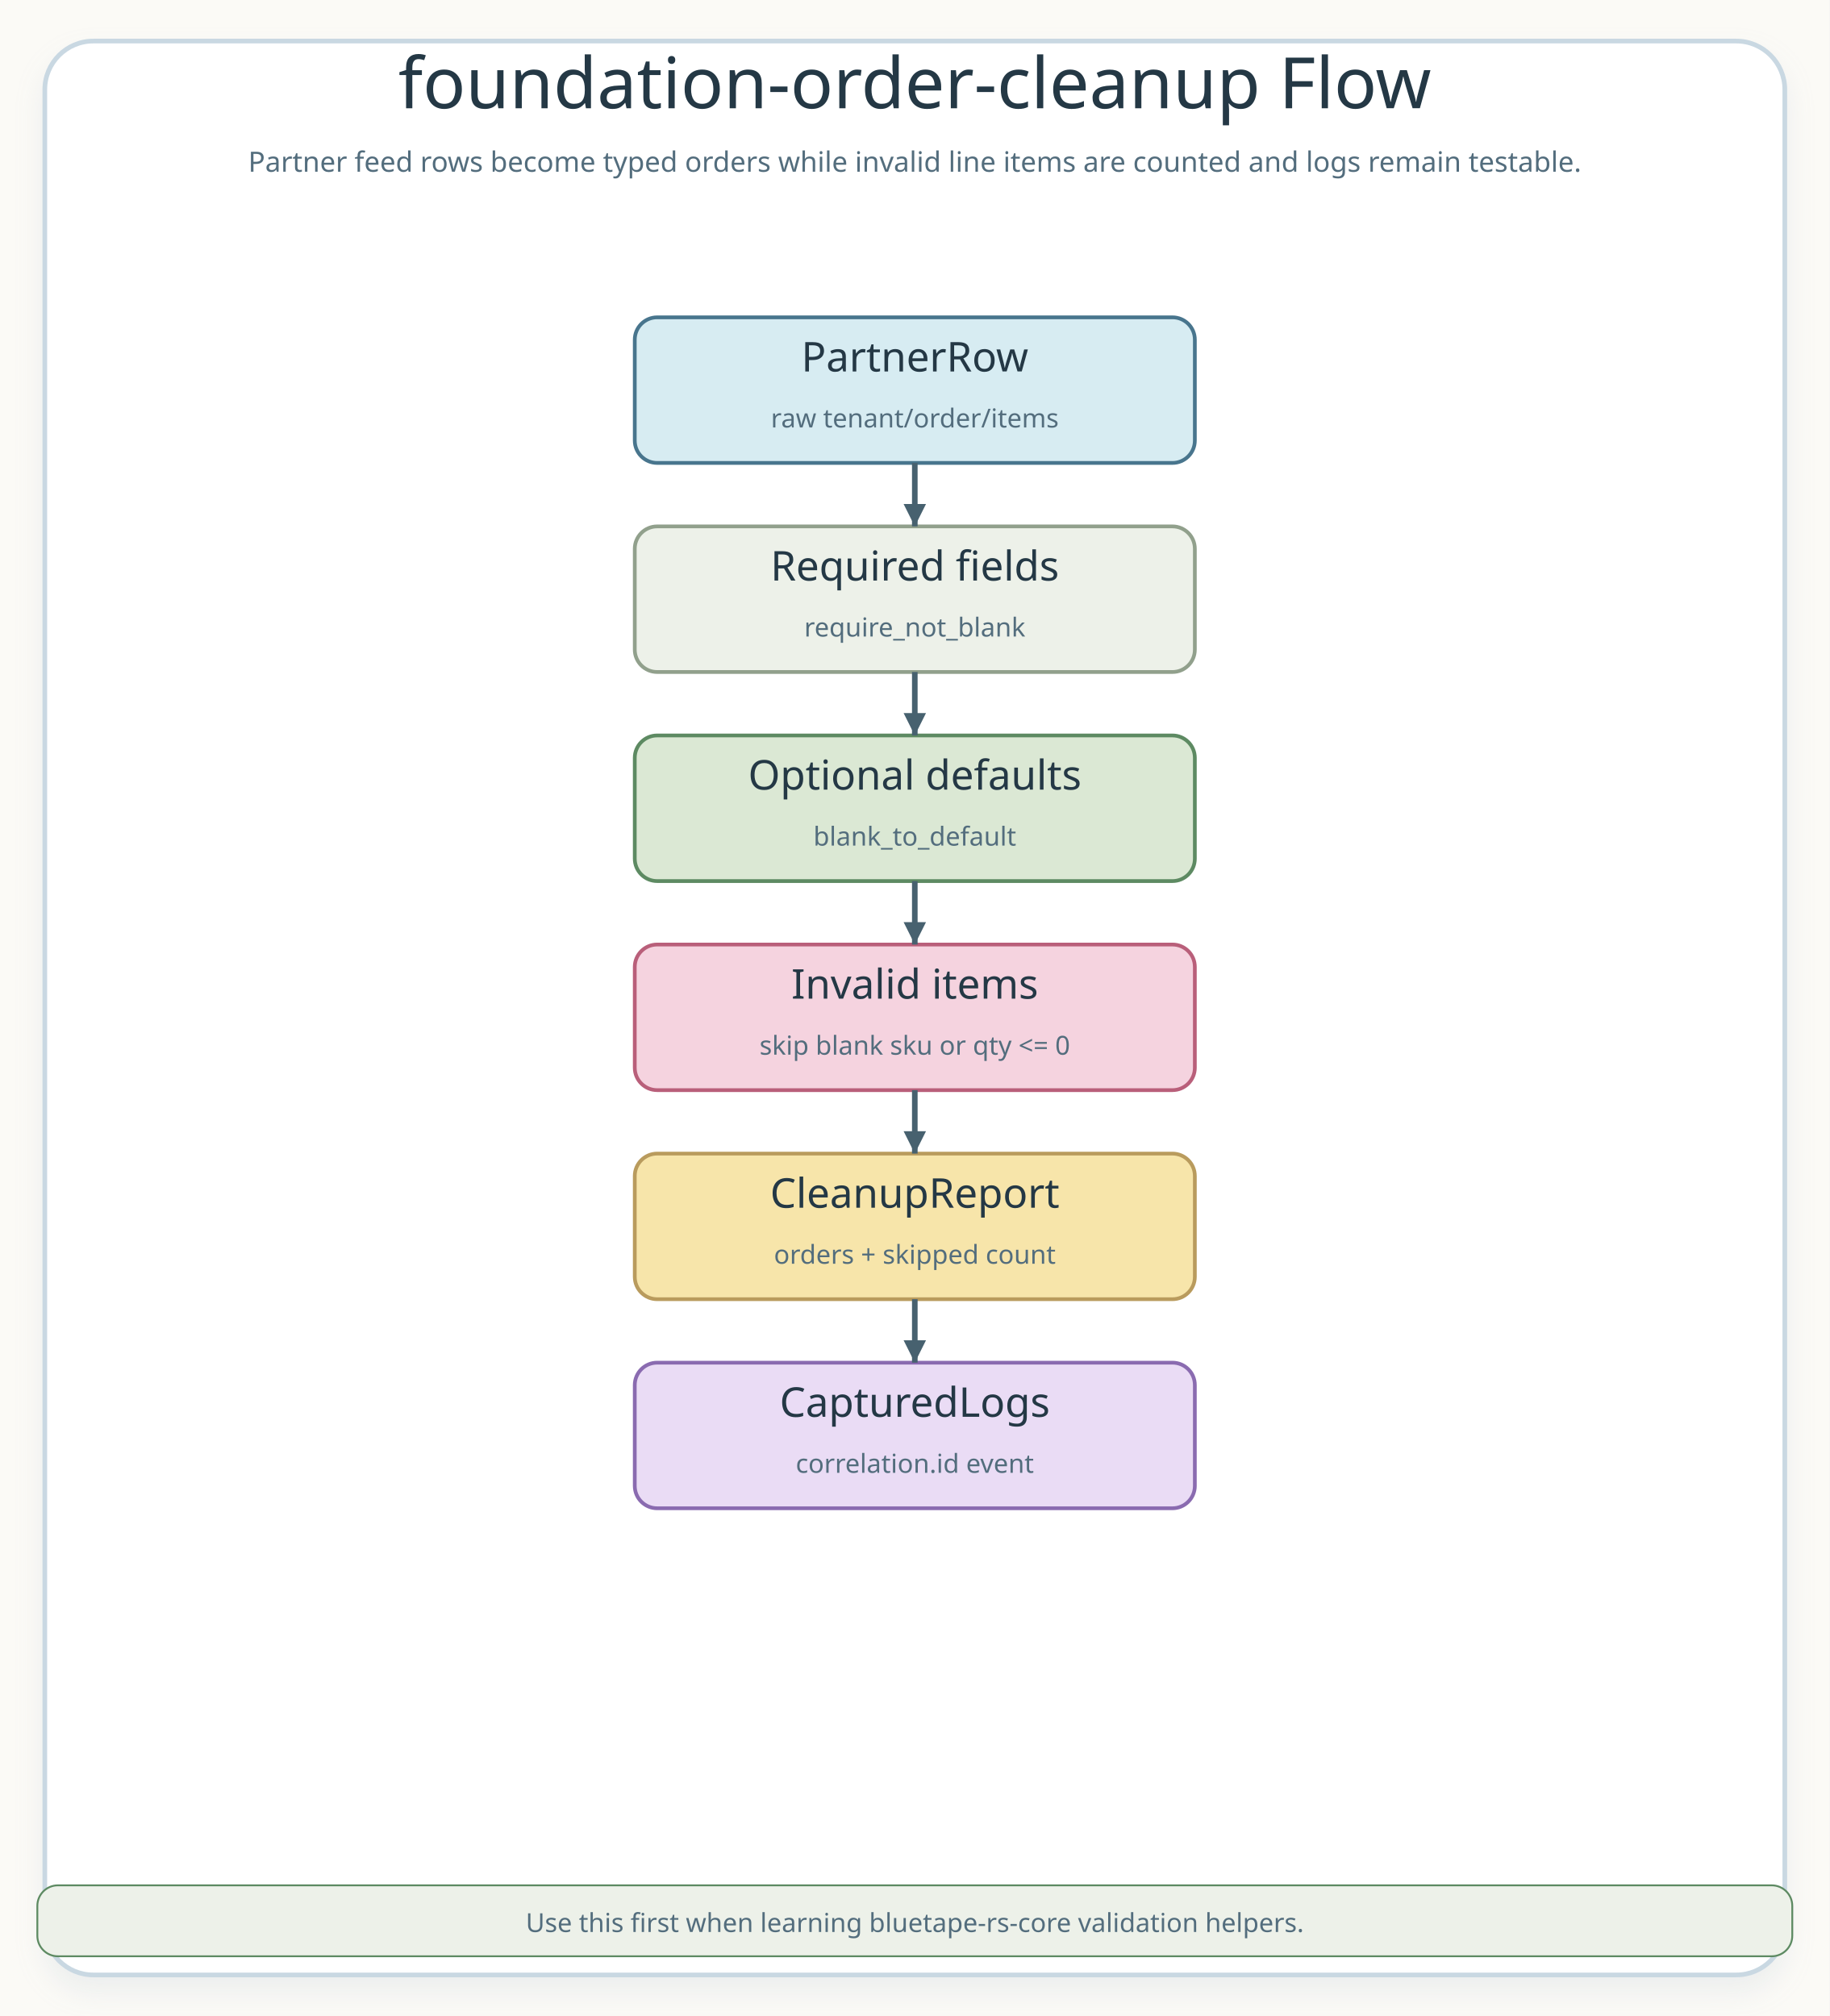
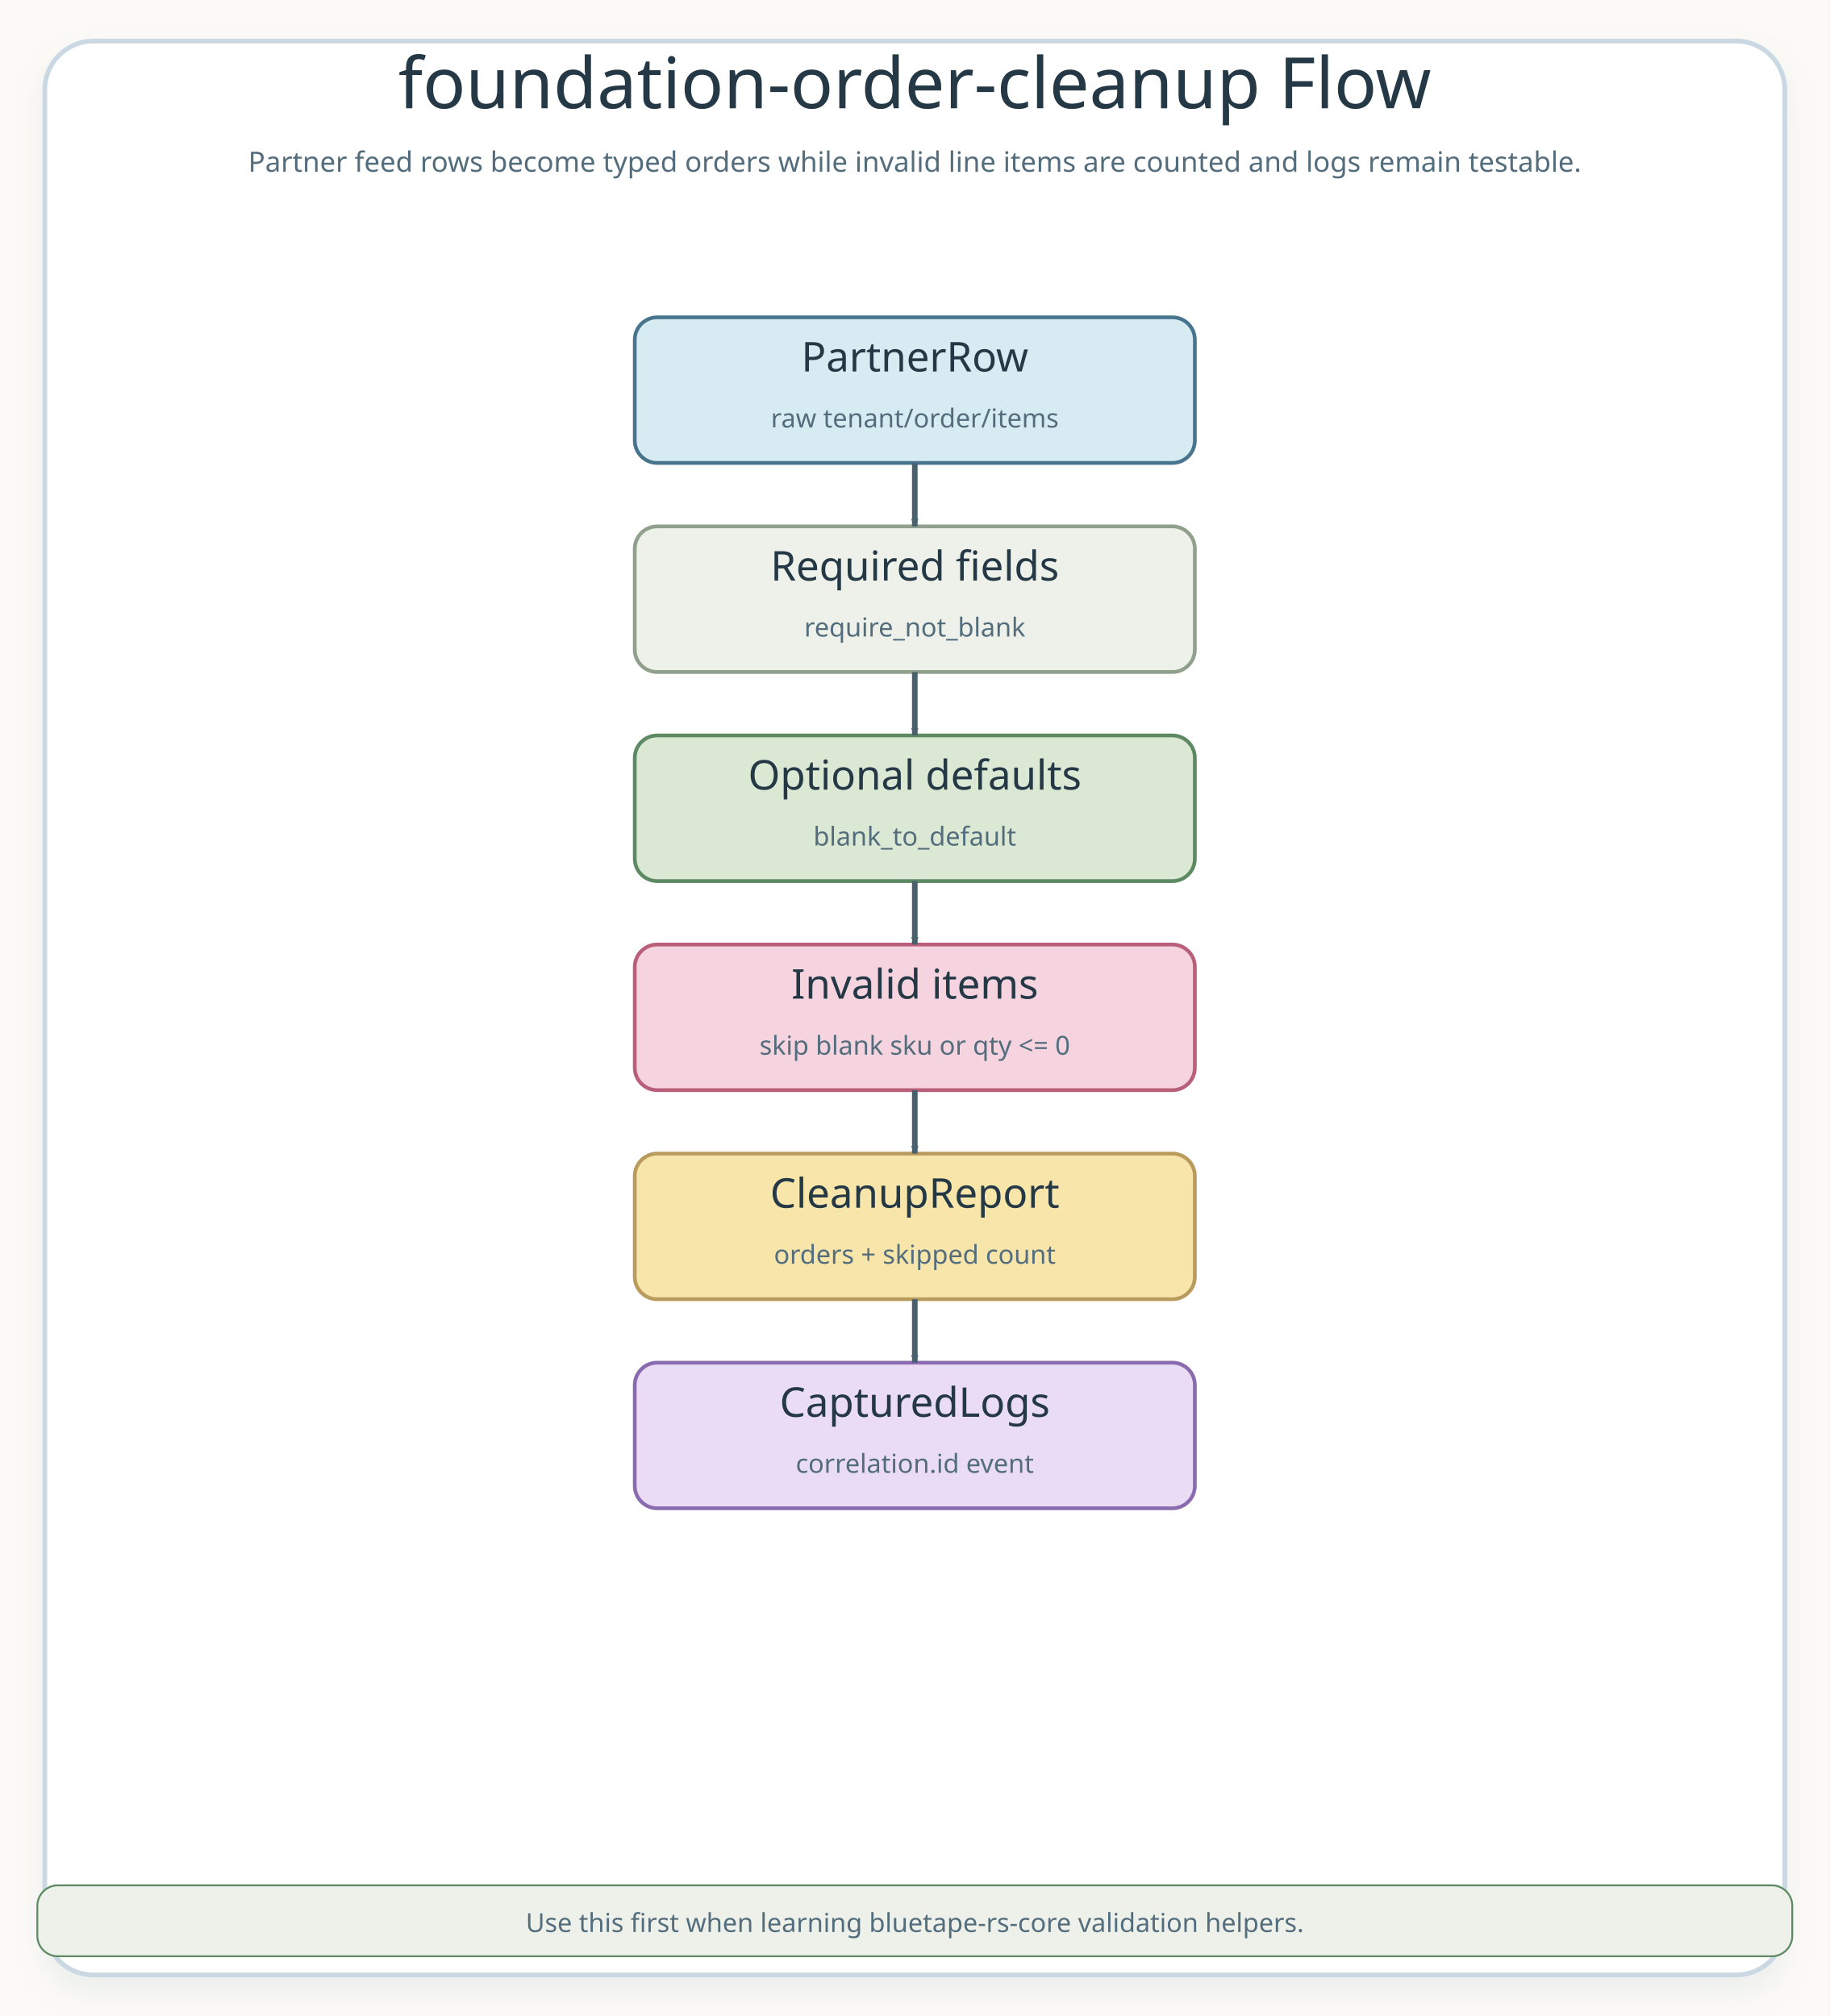
<svg xmlns="http://www.w3.org/2000/svg" width="980" height="1080" viewBox="0 0 980 1080" role="img" aria-labelledby="title desc">
  <defs>
    <filter id="frame-shadow" x="-10%" y="-10%" width="120%" height="120%">
      <feDropShadow dx="0" dy="8" stdDeviation="7" flood-color="#b7c7d1" flood-opacity="0.22" />
    </filter>
-     <marker id="arrow-main" viewBox="0 0 5 5" markerWidth="5" markerHeight="5" refX="4.5" refY="2.5" orient="auto">
-       <path d="M 0.5 0.5 L 4.5 2.5 L 0.5 4.5 Z" fill="#47616f" />
+     <marker id="arrow-main" viewBox="0 0 10 10" markerWidth="10" markerHeight="10" refX="4.5" refY="2.5" orient="auto" markerUnits="userSpaceOnUse" data-role="secondary" data-tip-direction="positive-x">
+       <path d="M 0.5 0.5 L 4.5 2.5 L 0.5 4.5 Z" fill="#47616f" stroke-dasharray="none" />
    </marker>
-     <marker id="arrow-success" viewBox="0 0 5 5" markerWidth="5" markerHeight="5" refX="4.5" refY="2.5" orient="auto">
-       <path d="M 0.5 0.5 L 4.5 2.5 L 0.5 4.5 Z" fill="#4f8b63" />
+     <marker id="arrow-success" viewBox="0 0 10 10" markerWidth="10" markerHeight="10" refX="4.5" refY="2.5" orient="auto" markerUnits="userSpaceOnUse" data-role="secondary" data-tip-direction="positive-x">
+       <path d="M 0.5 0.5 L 4.5 2.5 L 0.5 4.5 Z" fill="#4f8b63" stroke-dasharray="none" />
    </marker>
-     <marker id="arrow-error" viewBox="0 0 5 5" markerWidth="5" markerHeight="5" refX="4.5" refY="2.5" orient="auto">
-       <path d="M 0.5 0.5 L 4.5 2.5 L 0.5 4.5 Z" fill="#b95f7a" />
+     <marker id="arrow-error" viewBox="0 0 10 10" markerWidth="10" markerHeight="10" refX="4.5" refY="2.5" orient="auto" markerUnits="userSpaceOnUse" data-role="secondary" data-tip-direction="positive-x">
+       <path d="M 0.5 0.5 L 4.5 2.5 L 0.5 4.5 Z" fill="#b95f7a" stroke-dasharray="none" />
    </marker>
-     <marker id="arrow-amber" viewBox="0 0 5 5" markerWidth="5" markerHeight="5" refX="4.5" refY="2.5" orient="auto">
-       <path d="M 0.5 0.5 L 4.5 2.5 L 0.5 4.5 Z" fill="#a78335" />
+     <marker id="arrow-amber" viewBox="0 0 10 10" markerWidth="10" markerHeight="10" refX="4.5" refY="2.5" orient="auto" markerUnits="userSpaceOnUse" data-role="secondary" data-tip-direction="positive-x">
+       <path d="M 0.5 0.5 L 4.5 2.5 L 0.5 4.5 Z" fill="#a78335" stroke-dasharray="none" />
    </marker>
    <style>
      @font-face { font-family: 'Architects Daughter'; src: url('file:///Users/debop/Library/Fonts/ArchitectsDaughter-Regular.ttf') format('truetype'); }
      @font-face { font-family: 'Comic Mono'; src: url('file:///Users/debop/Library/Fonts/ComicMono.ttf') format('truetype'); }
      .title { font-family: 'Architects Daughter'; font-size: 38px; fill: #243845; }
      .subtitle, .detail, .route-label, .footer { font-family: 'Comic Mono'; fill: #536d7d; }
      .subtitle { font-size: 15px; }
      .card-title, .band-label { font-family: 'Architects Daughter'; fill: #243845; }
      .card-title { font-size: 22px; }
      .band-label { font-size: 21px; }
      .detail { font-size: 14px; }
      .route-label { font-size: 13px; }
      .footer { font-size: 14px; }
      .band { fill: #ffffff; stroke: #d8e2e8; stroke-width: 2; rx: 16; }
      .line-main { fill: none; stroke: #47616f; stroke-width: 3; marker-end: url(#arrow-main); }
      .line-success { fill: none; stroke: #4f8b63; stroke-width: 3; marker-end: url(#arrow-success); }
      .line-error { fill: none; stroke: #b95f7a; stroke-width: 3; marker-end: url(#arrow-error); }
      .line-amber { fill: none; stroke: #a78335; stroke-width: 3; marker-end: url(#arrow-amber); }
    </style>
  </defs>
  <rect width="980" height="1080" fill="#fbfaf6" />
  <rect x="24" y="22" width="932" height="1036" rx="26" fill="#ffffff" stroke="#c9d8e2" stroke-width="2.5" filter="url(#frame-shadow)" />
  <text class="title" x="490" y="58" text-anchor="middle">foundation-order-cleanup Flow</text>
  <text class="subtitle" x="490" y="92" text-anchor="middle">Partner feed rows become typed orders while invalid line items are counted and logs remain testable.</text>
  <g id="step0">
    <rect x="340" y="170" width="300" height="78" rx="12" fill="#d7ecf2" stroke="#48758d" stroke-width="2" />
    <text class="card-title" x="490" y="199" text-anchor="middle">PartnerRow</text>
    <text class="detail" x="490" y="229" text-anchor="middle">raw tenant/order/items</text>
  </g>
  <g id="step1">
    <rect x="340" y="282" width="300" height="78" rx="12" fill="#edf1e9" stroke="#91a08c" stroke-width="2" />
    <text class="card-title" x="490" y="311" text-anchor="middle">Required fields</text>
    <text class="detail" x="490" y="341" text-anchor="middle">require_not_blank</text>
  </g>
  <g id="step2">
    <rect x="340" y="394" width="300" height="78" rx="12" fill="#dbe8d4" stroke="#5d8a62" stroke-width="2" />
    <text class="card-title" x="490" y="423" text-anchor="middle">Optional defaults</text>
    <text class="detail" x="490" y="453" text-anchor="middle">blank_to_default</text>
  </g>
  <g id="step3">
    <rect x="340" y="506" width="300" height="78" rx="12" fill="#f5d3df" stroke="#b95f7a" stroke-width="2" />
    <text class="card-title" x="490" y="535" text-anchor="middle">Invalid items</text>
    <text class="detail" x="490" y="565" text-anchor="middle">skip blank sku or qty &lt;= 0</text>
  </g>
  <g id="step4">
    <rect x="340" y="618" width="300" height="78" rx="12" fill="#f7e5aa" stroke="#b99b5d" stroke-width="2" />
    <text class="card-title" x="490" y="647" text-anchor="middle">CleanupReport</text>
    <text class="detail" x="490" y="677" text-anchor="middle">orders + skipped count</text>
  </g>
  <g id="step5">
    <rect x="340" y="730" width="300" height="78" rx="12" fill="#eadcf5" stroke="#8a6bb0" stroke-width="2" />
    <text class="card-title" x="490" y="759" text-anchor="middle">CapturedLogs</text>
    <text class="detail" x="490" y="789" text-anchor="middle">correlation.id event</text>
  </g>
  <path class="line-main" d="M 490 248 L 490 282" />
  <path class="line-main" d="M 490 360 L 490 394" />
  <path class="line-main" d="M 490 472 L 490 506" />
  <path class="line-main" d="M 490 584 L 490 618" />
  <path class="line-main" d="M 490 696 L 490 730" />
  <rect x="20" y="1010" width="940" height="38" rx="11" fill="#edf1e9" stroke="#5d8a62" />
  <text class="footer" x="490" y="1035" text-anchor="middle">Use this first when learning bluetape-rs-core validation helpers.</text>
</svg>
